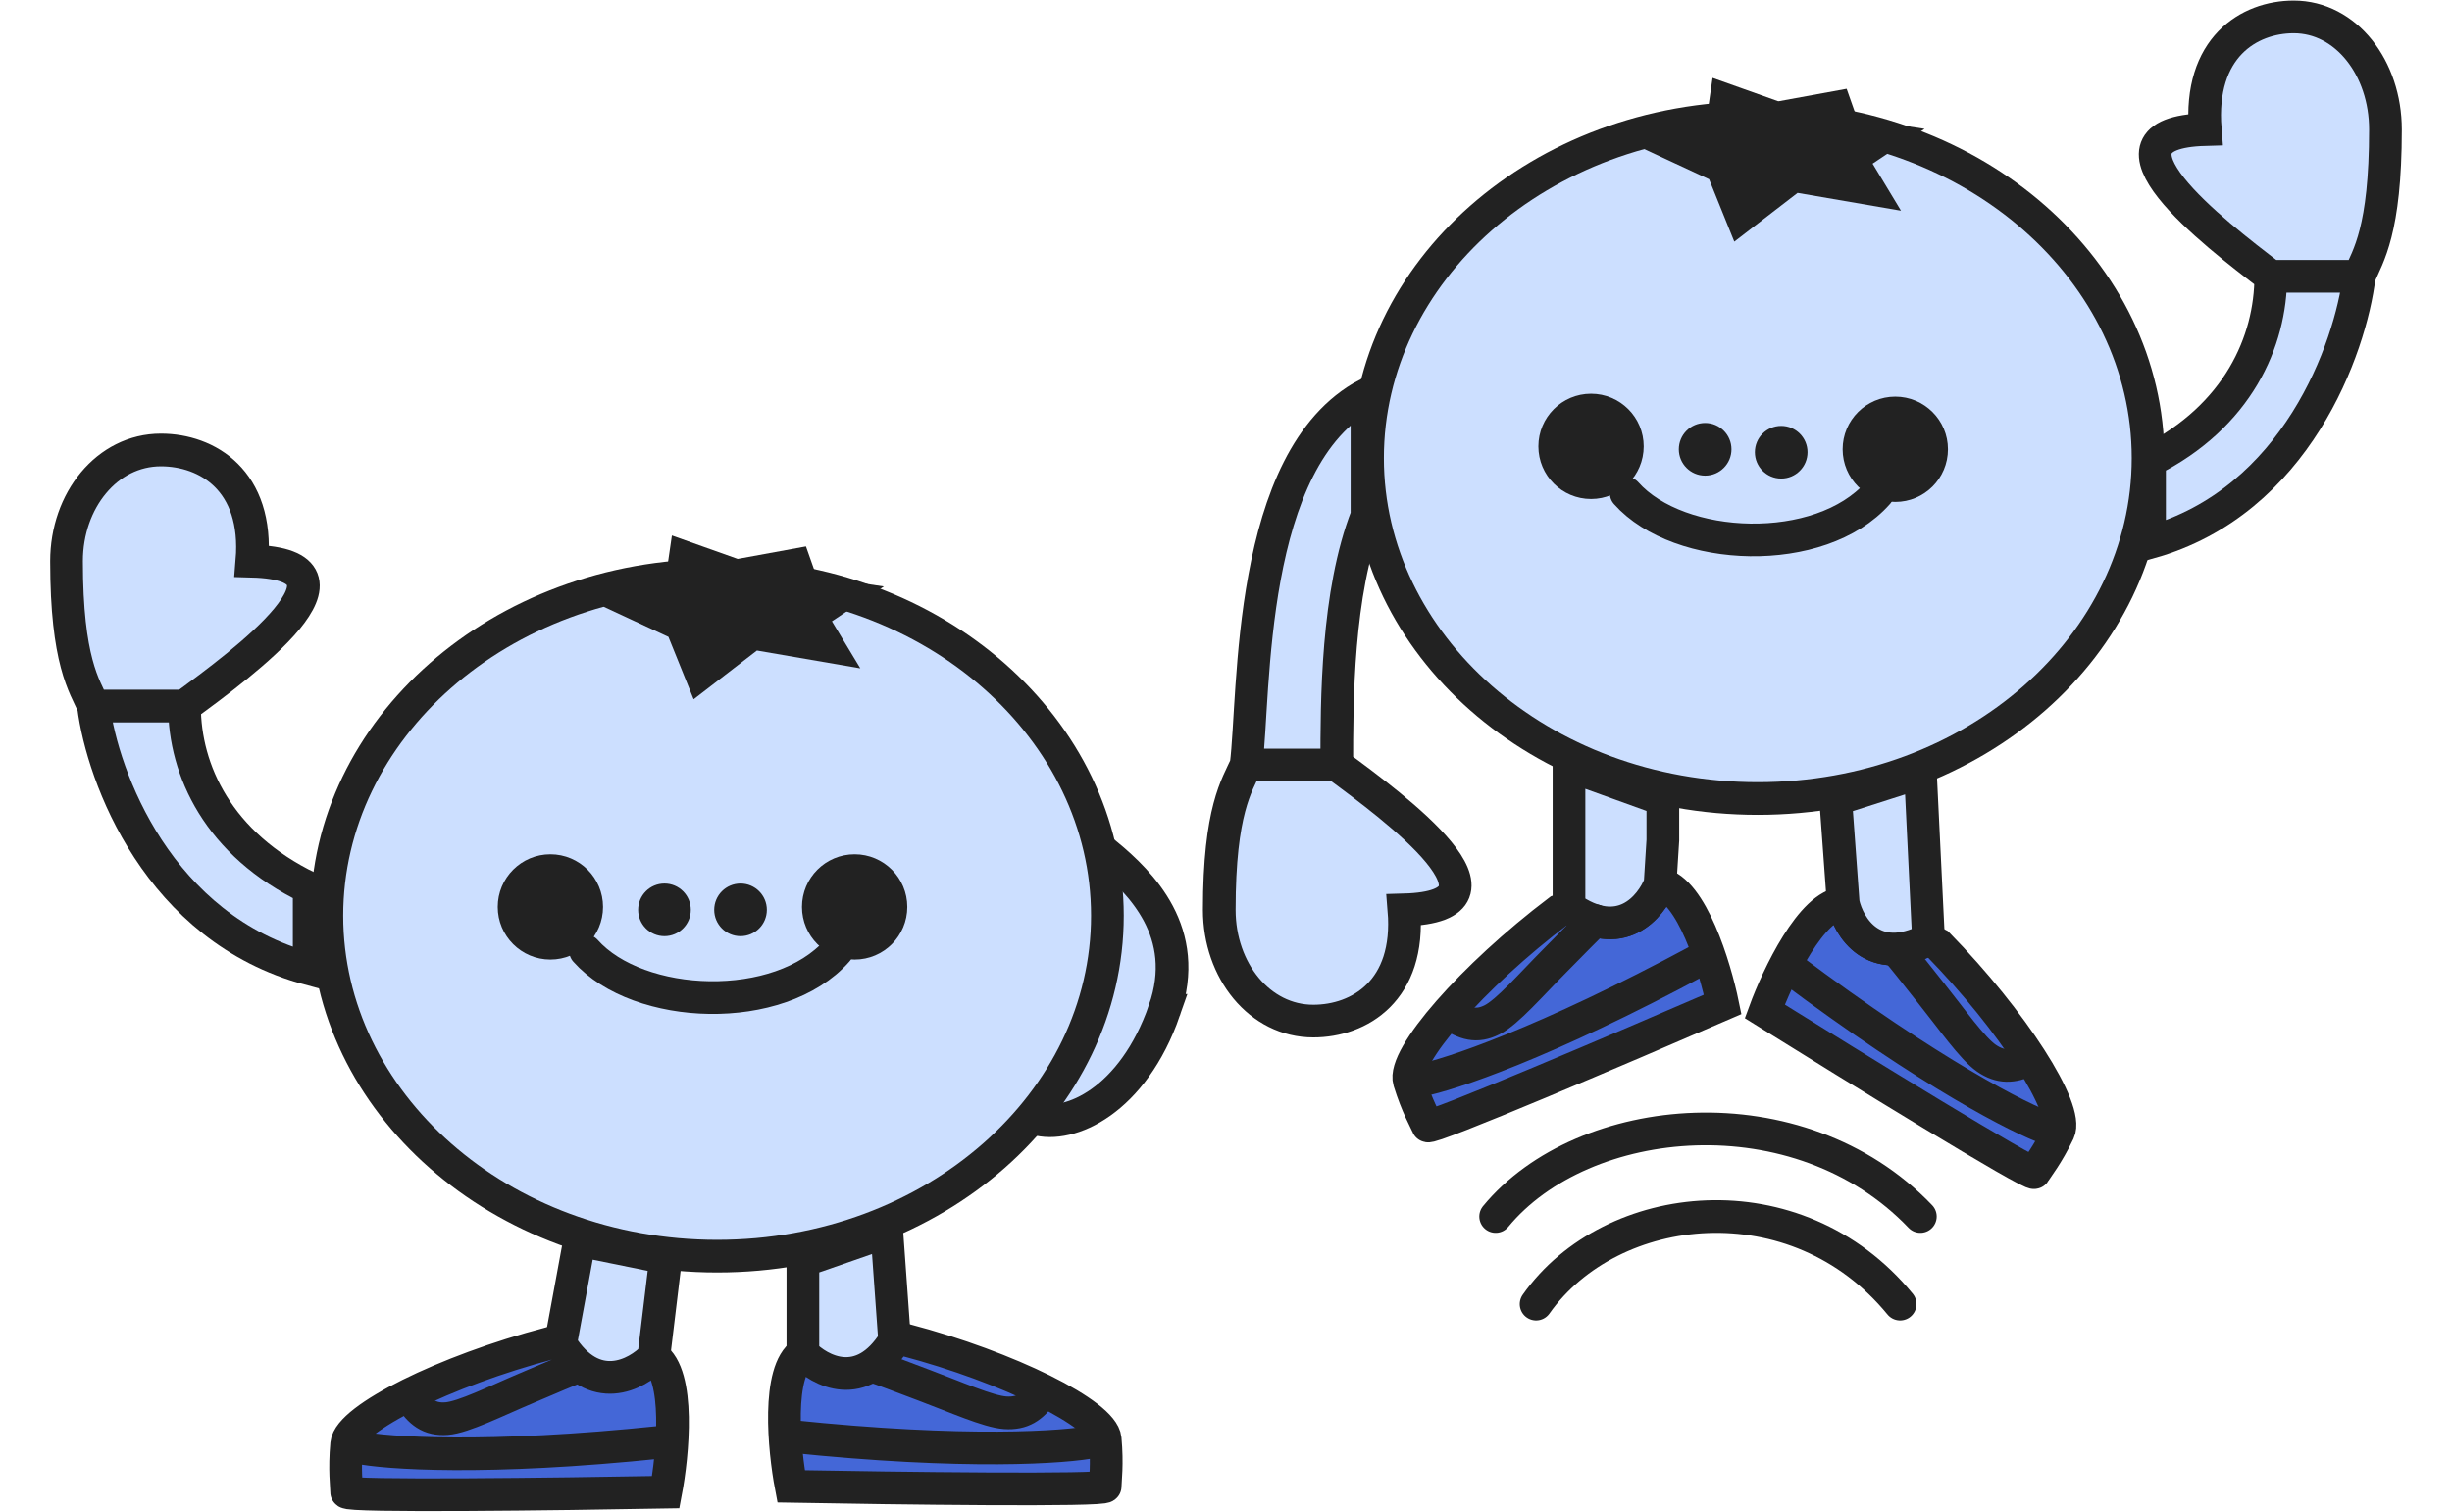
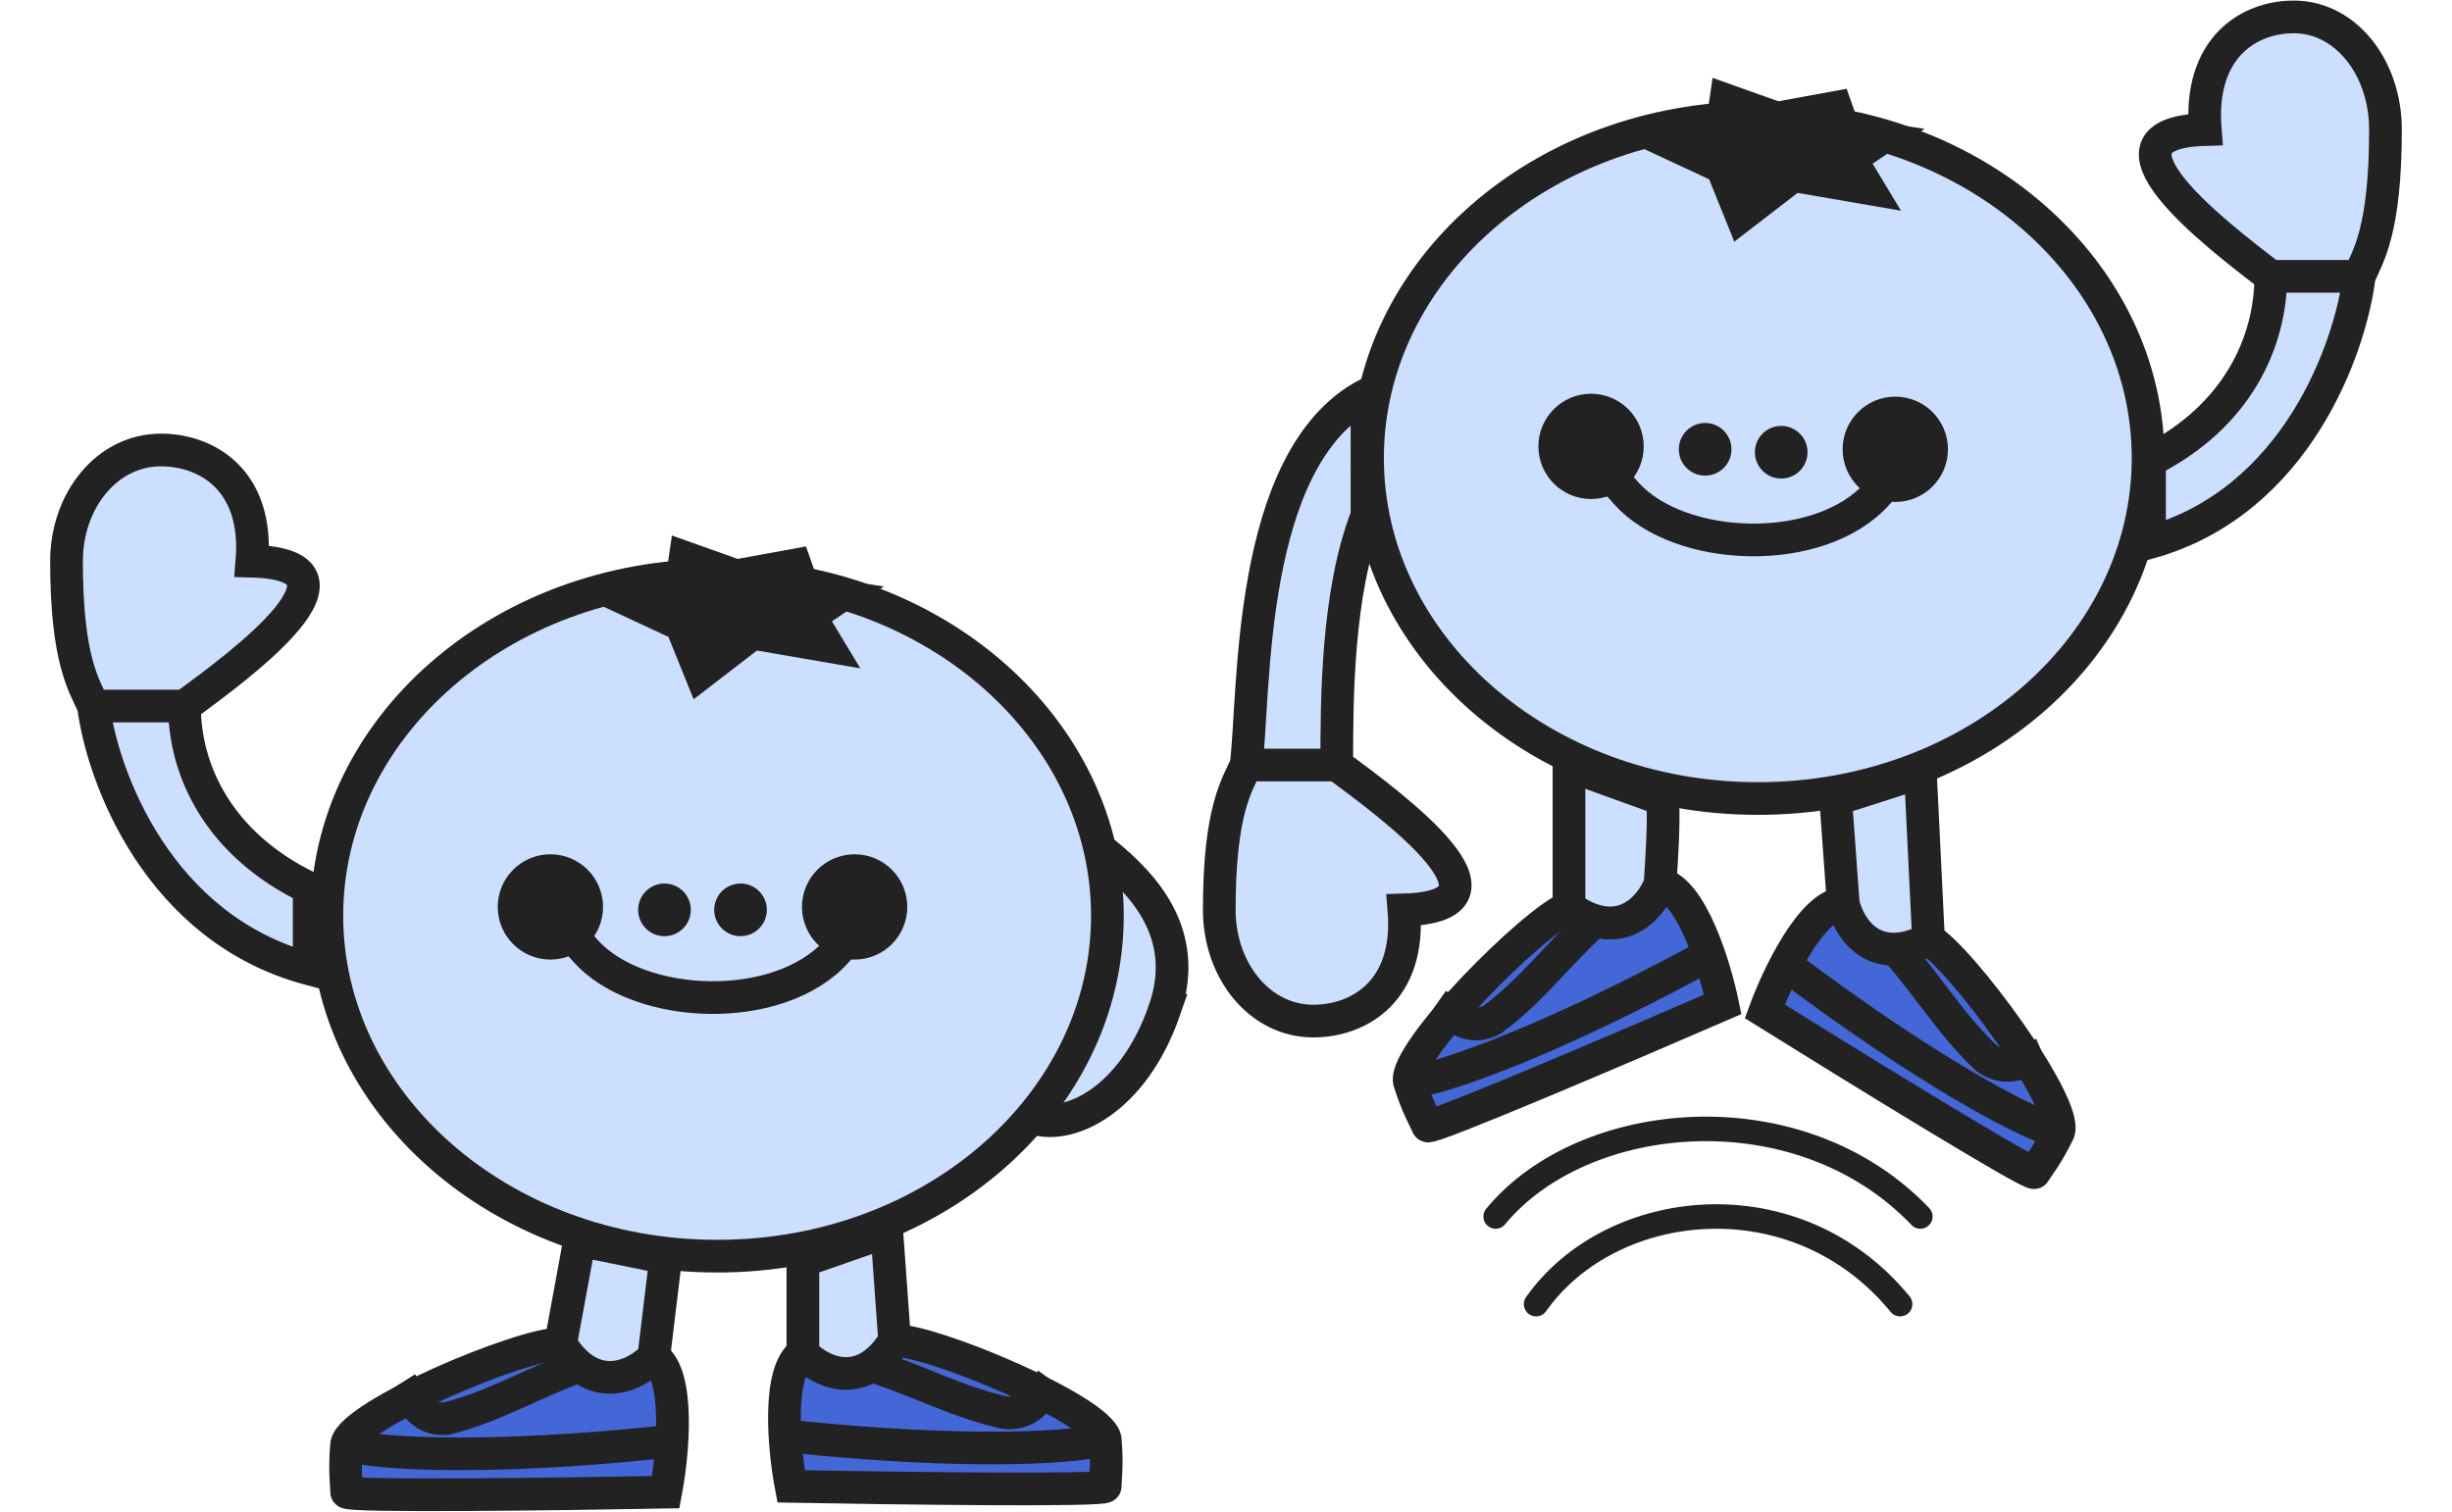
<svg xmlns="http://www.w3.org/2000/svg" width="300" height="185" fill="none">
-   <path fill="#4467d7" stroke="#222" stroke-linecap="round" stroke-width="4" d="M191.964 111.042c-.424.137-.839.279-1.247.427-10.605 8.036-19.2 17.897-18.29 20.857.936 3.04 1.974 4.793 2.25 5.459.218.533 24.153-9.687 36.092-14.864-.943-4.595-3.796-13.98-7.658-14.757m-11.147 2.878c6.286 4.513 10.051-.038 11.147-2.878m32.839 6.798c.392.195.776.395 1.15.598 9.157 9.364 16.092 20.212 14.775 22.957-1.352 2.822-2.617 4.376-2.981 4.983-.29.486-22.103-12.948-32.973-19.725 1.586-4.333 5.725-13.046 9.596-13.238m10.433 4.425c-6.774 3.474-9.778-1.503-10.433-4.425" />
-   <path fill="#ccdfff" stroke="#222" stroke-linecap="round" stroke-width="4" d="M235.95 114.962c-6.774 3.474-9.778-1.503-10.433-4.425m10.433 4.425-.993-20.441-10.364 3.316.924 12.7m-33.553.505c6.286 4.513 10.051-.038 11.147-2.878m-11.146 2.878V93.691l11.484 4.147v4.975l-.337 5.351" />
-   <path fill="#ccdfff" stroke="#222" stroke-width="4" d="M142.464 123.646c3.317-9.536-2.9-15.616-7.047-19.071-4.146 13.681-12.023 31.343-8.707 32.338 4.147 1.243 11.9-2.185 15.755-13.267z" />
-   <path fill="#ccdfff" stroke="#222" stroke-width="4" d="M135.49 112.065c0 22.774-21.126 41.666-47.75 41.666-26.625 0-47.75-18.892-47.75-41.666 0-22.774 21.124-41.666 47.75-41.666 26.625 0 47.75 18.892 47.75 41.666z" />
-   <path fill="#4467d7" stroke="#222" stroke-linecap="round" stroke-width="4" d="M68.586 164.468a37.739 37.739 0 0 0-1.316-.079c-12.865 3.392-24.57 9.237-24.854 12.32-.292 3.168 0 5.184 0 5.904 0 .576 26.024.24 39.035 0 .877-4.608 1.813-14.372-1.462-16.561m29.468-1.991c.436-.035.868-.061 1.295-.079 12.664 3.336 24.184 9.085 24.464 12.117.288 3.115 0 5.098 0 5.806 0 .567-25.615.236-38.423 0-.864-4.532-1.785-14.134 1.439-16.287" />
-   <path fill="#ccdfff" stroke="#222" stroke-linecap="round" stroke-width="4" d="m109.457 164.061-.957-13.34-10.268 3.58v11.317m11.225-1.557c-4.03 6.458-9.162 3.729-11.225 1.557" />
-   <path stroke="#222" stroke-linecap="round" stroke-width="4" d="M127.47 170.529c-1.196 1.671-2.39 2.507-4.482 2.368-2.09-.139-6.122-1.95-9.856-3.344-2.988-1.114-5.078-1.95-6.423-2.368m-10.02 8.59c21.5 2.242 33.774 1.359 37.223.637m-83.752-5.467c1.195 1.88 2.39 2.821 4.48 2.664 2.091-.157 6.123-2.194 9.857-3.761 2.988-1.254 5.079-2.195 6.423-2.665m10.021 9.306c-21.5 2.242-33.773 1.359-37.222.637m27.916-60.766c6.49 7.289 23.734 7.974 30.78 0" />
-   <circle cx="104.563" cy="110.99" r="6.442" fill="#222" />
+   <path stroke="#222" stroke-linecap="round" stroke-width="3" d="M187.94 159.6c9.19-13.01 31.812-15.528 44.537 0m-49.485-10.722c10.722-13.009 37.114-15.527 51.96 0" />
+   <path fill="#4467d7" stroke="#222" stroke-width="4" d="M191.964 111.042c-4.354 1.7-20.172 17.622-19.537 21.284.936 3.04 1.974 4.793 2.25 5.459.218.533 24.153-9.687 36.092-14.864-.943-4.595-3.796-13.98-7.658-14.757m-11.147 2.878c6.286 4.513 10.051-.038 11.147-2.878m32.839 6.798c3.99 2.293 17.077 20.085 15.925 23.555-1.352 2.822-2.617 4.376-2.981 4.983-.29.486-22.103-12.948-32.973-19.725 1.586-4.333 5.725-13.046 9.596-13.238m10.433 4.425c-6.774 3.474-9.778-1.503-10.433-4.425M68.586 164.468c-4.671-.082-25.364 8.611-26.17 12.241-.292 3.168 0 5.184 0 5.904 0 .576 26.024.24 39.035 0 .877-4.608 1.813-14.372-1.462-16.561m29.468-1.991c4.596-.088 24.966 8.471 25.759 12.038.288 3.115 0 5.098 0 5.806 0 .567-25.615.236-38.423 0-.864-4.532-1.785-14.134 1.439-16.287" />
+   <path fill="#ccdfff" stroke="#222" stroke-width="4" d="M277.827 33.816c0 7.937-4.009 17.128-14.834 22.559v10.026c17.962-5.013 24.59-23.812 25.66-32.585m-10.826 0h10.825m-10.825 0c-6.949-5.292-22.853-17.545-8.018-17.963-.802-10.024 5.335-13.784 10.825-13.784 6.415 0 11.226 6.266 11.226 13.784 0 12.406-2.138 15.456-3.208 17.963M163.553 93.62c0-7.835 0-21.032 3.697-30.518V48.257c-14.788 7.836-13.692 36.704-14.788 45.364m11.09 0h-11.09m11.09 0c7.12 5.224 23.416 17.32 8.217 17.732.82 9.896-5.466 13.608-11.091 13.608-6.573 0-11.502-6.186-11.502-13.608 0-12.247 2.19-15.258 3.286-17.732M22.573 86.409c0 7.835 4.123 16.908 15.258 22.27v9.897c-18.475-4.949-25.293-23.507-26.393-32.167m11.135 0H11.438m11.135 0c7.148-5.224 23.506-17.32 8.247-17.733.825-9.894-5.487-13.607-11.134-13.607-6.598 0-11.547 6.186-11.547 13.608 0 12.247 2.2 15.257 3.3 17.732m131.025 37.237c3.317-9.536-2.9-15.616-7.047-19.071-4.146 13.681-12.023 31.343-8.707 32.338 4.147 1.243 11.9-2.185 15.755-13.267z" />
+   <path fill="#ccdfff" stroke="#222" stroke-width="4" d="M135.49 112.065c0 22.774-21.126 41.666-47.75 41.666-26.625 0-47.75-18.892-47.75-41.666 0-22.774 21.124-41.666 47.75-41.666 26.625 0 47.75 18.892 47.75 41.666zm127.325-56.007c0 22.774-21.125 41.666-47.75 41.666s-47.75-18.892-47.75-41.666c0-22.774 21.125-41.666 47.75-41.666s47.75 18.892 47.75 41.666z" />
+   <path stroke="#222" stroke-linecap="square" stroke-width="4" d="M248.087 129.761c-1.883.822-3.338.926-5.061-.267-4.437-4.217-7.003-8.71-11.037-13.259m-13.01 2.226c17.3 12.962 28.286 18.505 31.617 19.656m-73.203-14.069c1.82 1.284 3.283 1.699 5.157.757 4.983-3.703 8.02-8.015 12.605-12.14m12.81 4.788c-19.027 10.26-30.712 14.117-34.176 14.763m25.17-71.862c6.49 7.29 23.734 7.974 30.781 0M127.47 170.529c-1.196 1.671-2.39 2.507-4.482 2.368-5.973-1.341-10.481-3.881-16.279-5.712m-10.02 8.59c21.5 2.242 33.774 1.359 37.223.637m-83.752-5.467c1.195 1.88 2.39 2.821 4.48 2.664 6.019-1.525 10.47-4.361 16.28-6.426m10.021 9.306c-21.5 2.242-33.773 1.359-37.222.637m27.916-60.766c6.49 7.289 23.734 7.974 30.78 0" />
+   <path fill="#ccdfff" stroke="#222" stroke-width="4" d="m68.586 164.468 2.334-12.675 10.53 2.147-1.461 12.112m-11.403-1.584c4.093 6.567 9.308 3.793 11.403 1.584m155.961-51.09c-6.774 3.474-9.778-1.503-10.433-4.425m10.433 4.425-.993-20.441-10.364 3.316.924 12.7m-33.553.505c6.286 4.513 10.051-.038 11.147-2.878m-11.146 2.878V93.691l11.484 4.147c.127 3.451-.12 6.885-.337 10.326m-93.655 55.897-.957-13.34-10.268 3.58v11.317m11.225-1.557c-4.03 6.458-9.162 3.729-11.225 1.557" />
+   <circle cx="81.298" cy="111.349" r="3.221" fill="#222" />
  <circle cx="90.603" cy="111.349" r="3.221" fill="#222" />
-   <path fill="#222" d="m73.781 74.221 7.766-4.152.659-4.533 8.05 2.863 8.353-1.527 1.296 3.675 8.236 1.225-6.354 4.263 3.472 5.758-12.65-2.18-7.744 5.966-3.082-7.636z" />
-   <path fill="#ccdfff" stroke="#222" stroke-width="4" d="M262.815 56.058c0 22.774-21.125 41.666-47.75 41.666s-47.75-18.892-47.75-41.666c0-22.774 21.125-41.666 47.75-41.666s47.75 18.892 47.75 41.666z" />
-   <path stroke="#222" stroke-linecap="round" stroke-width="4" d="M248.087 129.761c-1.883.822-3.338.926-5.061-.267-1.723-1.193-4.254-4.818-6.743-7.93-1.99-2.49-3.355-4.28-4.294-5.329m-13.01 2.226c17.3 12.962 28.286 18.505 31.617 19.656m-73.203-14.069c1.82 1.284 3.283 1.699 5.157.757 1.874-.941 4.826-4.36 7.682-7.231 2.284-2.297 3.86-3.962 4.923-4.909m12.81 4.788c-19.027 10.26-30.712 14.117-34.176 14.763m25.17-71.862c6.49 7.29 23.734 7.974 30.781 0" />
-   <circle cx="231.887" cy="54.985" r="6.442" fill="#222" />
+   <path fill="#222" d="m201.107 18.215 7.767-4.152.657-4.533 8.05 2.863 8.354-1.527 1.295 3.675 8.237 1.225-6.355 4.263 3.472 5.758-12.65-2.179-7.744 5.965-3.082-7.635zM73.781 74.221l7.766-4.152.659-4.533 8.05 2.863 8.353-1.527 1.296 3.675 8.236 1.225-6.354 4.263 3.472 5.758-12.65-2.18-7.744 5.966-3.082-7.636z" />
+   <circle cx="208.623" cy="54.986" r="3.221" fill="#222" />
  <circle cx="217.929" cy="55.344" r="3.221" fill="#222" />
-   <path fill="#222" d="m201.107 18.215 7.767-4.152.657-4.533 8.05 2.863 8.354-1.527 1.295 3.675 8.237 1.225-6.355 4.263 3.472 5.758-12.65-2.179-7.744 5.965-3.082-7.635z" />
-   <path fill="#ccdfff" d="M262.993 56.375c10.825-5.431 14.834-14.622 14.834-22.56-6.949-5.29-22.853-17.544-8.018-17.962-.802-10.024 5.335-13.784 10.825-13.784 6.415 0 11.226 6.266 11.226 13.784 0 12.406-2.138 15.456-3.208 17.963-1.069 8.773-7.697 27.572-25.659 32.585z" />
-   <path stroke="#222" stroke-width="4" d="M277.827 33.816c0 7.937-4.009 17.128-14.834 22.559v10.026c17.962-5.013 24.59-23.812 25.66-32.585m-10.826 0h10.825m-10.825 0c-6.949-5.292-22.853-17.545-8.018-17.963-.802-10.024 5.335-13.784 10.825-13.784 6.415 0 11.226 6.266 11.226 13.784 0 12.406-2.138 15.456-3.208 17.963" />
-   <path fill="#ccdfff" d="M167.25 63.102c-3.697 9.486-3.697 22.683-3.697 30.518 7.12 5.224 23.415 17.32 8.216 17.732.82 9.896-5.466 13.608-11.091 13.608-6.573 0-11.502-6.186-11.502-13.608 0-12.247 2.19-15.258 3.286-17.732 1.096-8.66 0-37.528 14.788-45.364z" />
-   <path stroke="#222" stroke-width="4" d="M163.553 93.62c0-7.835 0-21.032 3.697-30.518V48.257c-14.788 7.836-13.692 36.704-14.788 45.364m11.09 0h-11.09m11.09 0c7.12 5.224 23.416 17.32 8.217 17.732.82 9.896-5.466 13.608-11.091 13.608-6.573 0-11.502-6.186-11.502-13.608 0-12.247 2.19-15.258 3.286-17.732" />
-   <path fill="#ccdfff" d="M37.831 108.679c-11.134-5.362-15.258-14.435-15.258-22.27 7.148-5.224 23.506-17.32 8.247-17.733.825-9.894-5.487-13.607-11.134-13.607-6.598 0-11.547 6.186-11.547 13.608 0 12.247 2.2 15.257 3.3 17.732 1.1 8.66 7.917 27.218 26.392 32.167z" />
-   <path stroke="#222" stroke-width="4" d="M22.573 86.409c0 7.835 4.123 16.908 15.258 22.27v9.897c-18.475-4.949-25.293-23.507-26.393-32.167m11.135 0H11.438m11.135 0c7.148-5.224 23.506-17.32 8.247-17.733.825-9.894-5.487-13.607-11.134-13.607-6.598 0-11.547 6.186-11.547 13.608 0 12.247 2.2 15.257 3.3 17.732" />
-   <path stroke="#222" stroke-linecap="round" stroke-width="4" d="M182.992 148.878c10.722-13.009 37.114-15.527 51.96 0" />
-   <path stroke="#222" stroke-linecap="round" stroke-width="4" d="M187.94 159.6c9.19-13.01 31.812-15.528 44.537 0" />
-   <path fill="#ccdfff" stroke="#222" stroke-linecap="round" stroke-width="4" d="m68.586 164.468 2.334-12.675 10.53 2.147-1.461 12.112m-11.403-1.584c4.093 6.567 9.308 3.793 11.403 1.584" />
-   <circle cx="81.298" cy="111.349" r="3.221" fill="#222" />
-   <circle cx="208.623" cy="54.986" r="3.221" fill="#222" />
-   <circle cx="67.339" cy="110.99" r="6.442" fill="#222" />
-   <circle cx="194.663" cy="54.627" r="6.442" fill="#222" />
+   <path fill="#222" d="M201.105 54.627a6.442 6.442 0 0 1-6.442 6.442 6.442 6.442 0 0 1-6.442-6.442 6.442 6.442 0 0 1 6.442-6.442 6.442 6.442 0 0 1 6.442 6.442zM73.781 110.99a6.442 6.442 0 0 1-6.442 6.442 6.442 6.442 0 0 1-6.442-6.442 6.442 6.442 0 0 1 6.442-6.442 6.442 6.442 0 0 1 6.442 6.442zm164.548-56.005a6.442 6.442 0 0 1-6.442 6.442 6.442 6.442 0 0 1-6.442-6.442 6.442 6.442 0 0 1 6.442-6.442 6.442 6.442 0 0 1 6.442 6.442zM111.005 110.99a6.442 6.442 0 0 1-6.442 6.442 6.442 6.442 0 0 1-6.442-6.442 6.442 6.442 0 0 1 6.442-6.442 6.442 6.442 0 0 1 6.442 6.442z" />
</svg>
